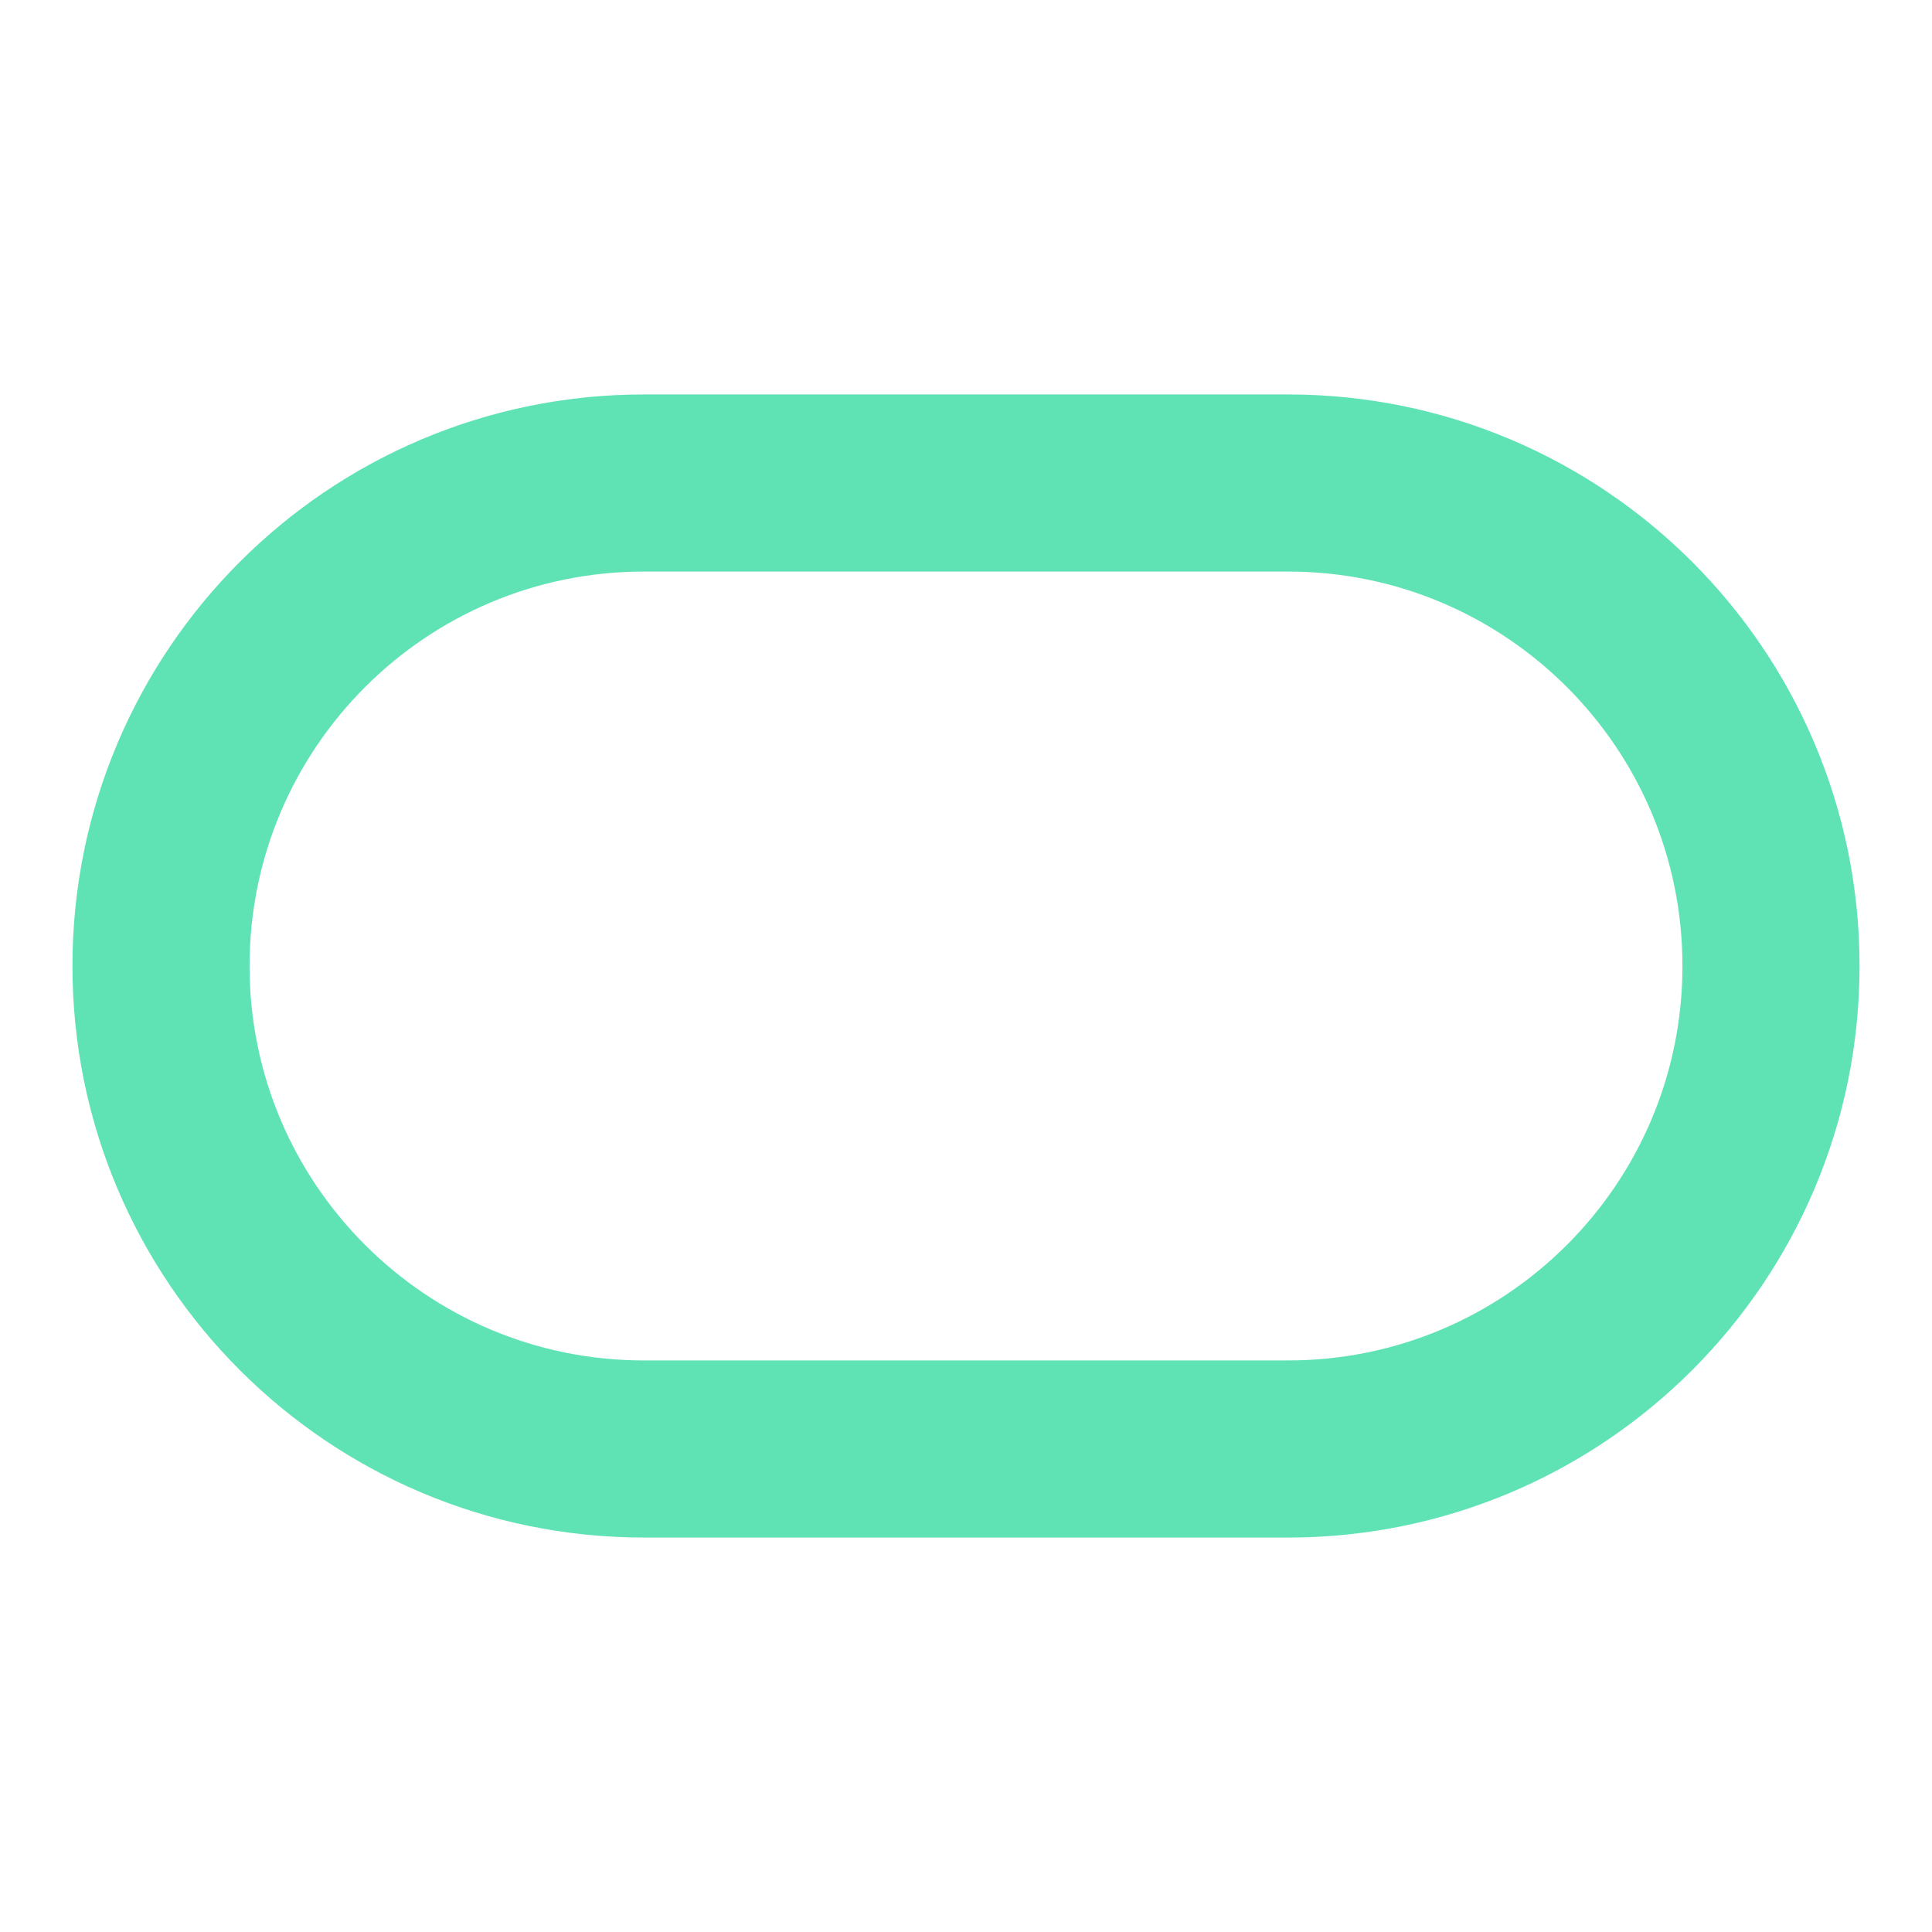
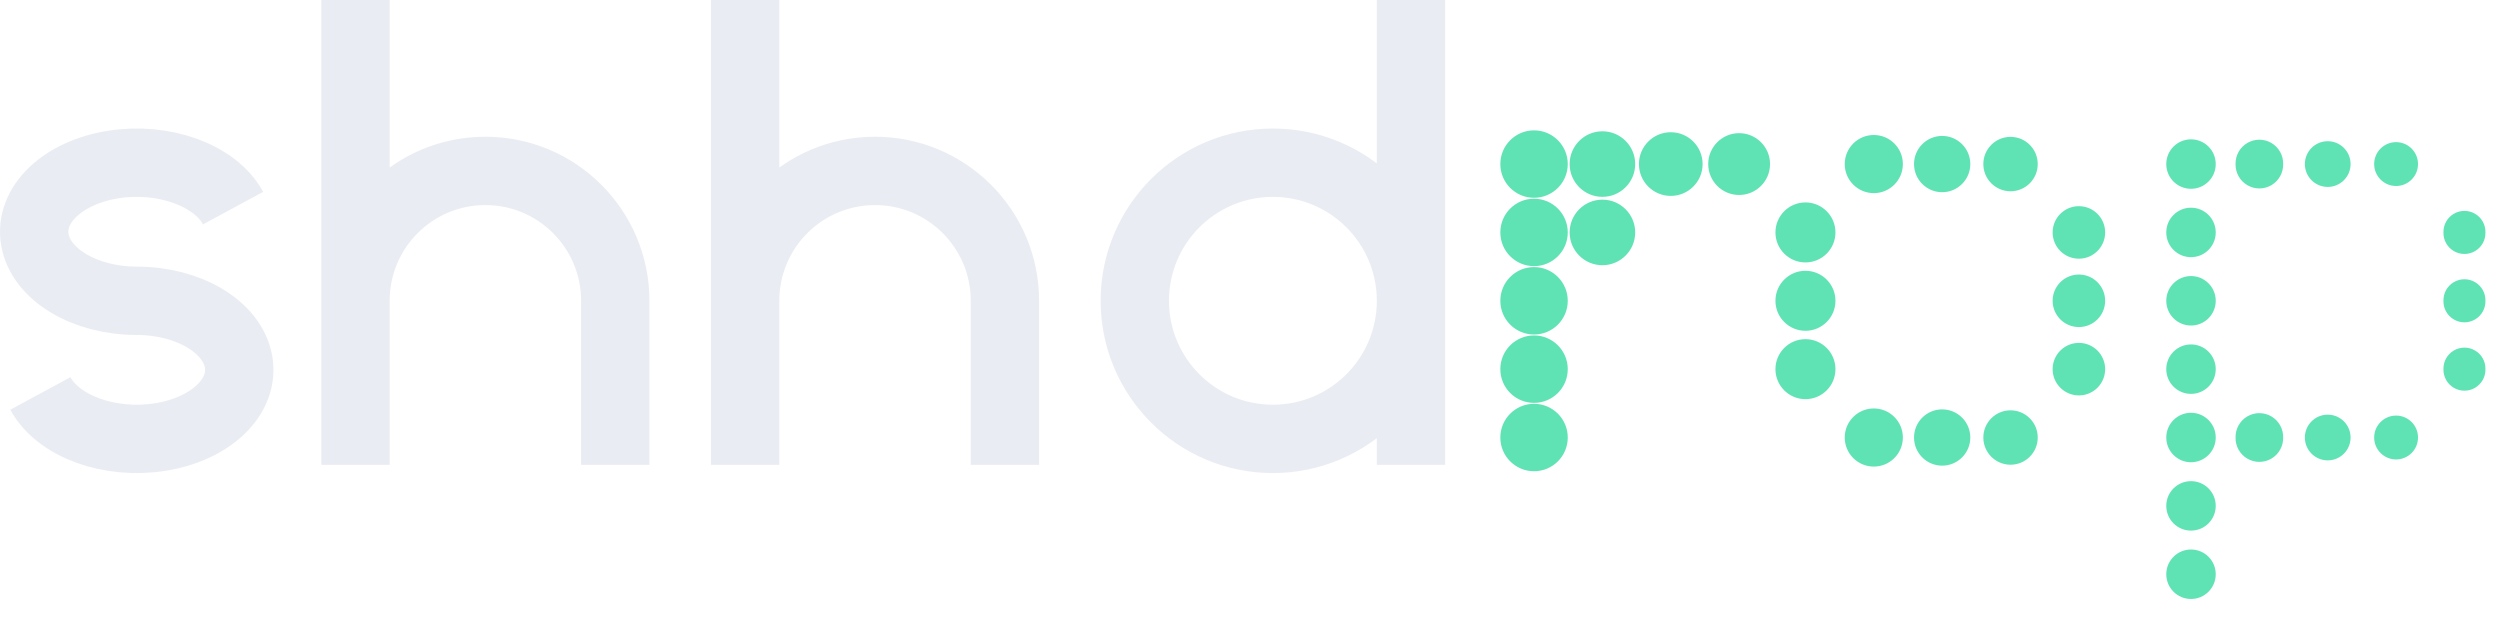
- <svg xmlns="http://www.w3.org/2000/svg" viewBox="0 0 24 24" width="24" height="24" fill="none">
-   <path d="M12 6H16A6 6 0 0 1 16 18H8A6 6 0 0 1 8 6H12" pathLength="100" stroke-dasharray="83.33 100" stroke="#5FE3B5" stroke-width="2.2" stroke-linecap="round" />
+ <svg xmlns="http://www.w3.org/2000/svg" viewBox="0 -34 182.85 45.7" role="img" aria-label="Shhdrop">
+   <path d="M17.048 -18.777A7.5 5.05 0 1 0 10 -12A7.5 5.05 0 1 1 2.952 -5.223M26 -34V0M26 -12A9.5 9.5 0 0 1 45 -12V0M54.5 -34V0M54.5 -12A9.5 9.5 0 0 1 73.5 -12V0M83 -12A10.1 10.1 0 1 1 103.2 -12A10.1 10.1 0 1 1 83 -12M103.2 -34V0" fill="none" stroke="#E9ECF2" stroke-width="5" />
+   <path d="M109.734 -22a2.466 2.466 0 1 0 4.932 0a2.466 2.466 0 1 0 -4.932 0M109.734 -17a2.466 2.466 0 1 0 4.932 0a2.466 2.466 0 1 0 -4.932 0M109.734 -12a2.466 2.466 0 1 0 4.932 0a2.466 2.466 0 1 0 -4.932 0M109.734 -7a2.466 2.466 0 1 0 4.932 0a2.466 2.466 0 1 0 -4.932 0M109.734 -2a2.466 2.466 0 1 0 4.932 0a2.466 2.466 0 1 0 -4.932 0M114.803 -22a2.397 2.397 0 1 0 4.795 0a2.397 2.397 0 1 0 -4.795 0M114.803 -17a2.397 2.397 0 1 0 4.795 0a2.397 2.397 0 1 0 -4.795 0M119.871 -22a2.329 2.329 0 1 0 4.658 0a2.329 2.329 0 1 0 -4.658 0M124.939 -22a2.261 2.261 0 1 0 4.522 0a2.261 2.261 0 1 0 -4.522 0M129.856 -17a2.194 2.194 0 1 0 4.389 0a2.194 2.194 0 1 0 -4.389 0M129.856 -12a2.194 2.194 0 1 0 4.389 0a2.194 2.194 0 1 0 -4.389 0M129.856 -7a2.194 2.194 0 1 0 4.389 0a2.194 2.194 0 1 0 -4.389 0M134.924 -22a2.126 2.126 0 1 0 4.252 0a2.126 2.126 0 1 0 -4.252 0M134.924 -2a2.126 2.126 0 1 0 4.252 0a2.126 2.126 0 1 0 -4.252 0M139.992 -22a2.058 2.058 0 1 0 4.116 0a2.058 2.058 0 1 0 -4.116 0M139.992 -2a2.058 2.058 0 1 0 4.116 0a2.058 2.058 0 1 0 -4.116 0M145.061 -22a1.989 1.989 0 1 0 3.979 0a1.989 1.989 0 1 0 -3.979 0M145.061 -2a1.989 1.989 0 1 0 3.979 0a1.989 1.989 0 1 0 -3.979 0M150.129 -17a1.921 1.921 0 1 0 3.842 0a1.921 1.921 0 1 0 -3.842 0M150.129 -12a1.921 1.921 0 1 0 3.842 0a1.921 1.921 0 1 0 -3.842 0M150.129 -7a1.921 1.921 0 1 0 3.842 0a1.921 1.921 0 1 0 -3.842 0M158.441 -22a1.809 1.809 0 1 0 3.618 0a1.809 1.809 0 1 0 -3.618 0M158.441 -17a1.809 1.809 0 1 0 3.618 0a1.809 1.809 0 1 0 -3.618 0M158.441 -12a1.809 1.809 0 1 0 3.618 0a1.809 1.809 0 1 0 -3.618 0M158.441 -7a1.809 1.809 0 1 0 3.618 0a1.809 1.809 0 1 0 -3.618 0M158.441 -2a1.809 1.809 0 1 0 3.618 0a1.809 1.809 0 1 0 -3.618 0M158.441 3a1.809 1.809 0 1 0 3.618 0a1.809 1.809 0 1 0 -3.618 0M158.441 8a1.809 1.809 0 1 0 3.618 0a1.809 1.809 0 1 0 -3.618 0M163.509 -22a1.741 1.741 0 1 0 3.481 0a1.741 1.741 0 1 0 -3.481 0M163.509 -2a1.741 1.741 0 1 0 3.481 0a1.741 1.741 0 1 0 -3.481 0M168.578 -22a1.672 1.672 0 1 0 3.344 0a1.672 1.672 0 1 0 -3.344 0M168.578 -2a1.672 1.672 0 1 0 3.344 0a1.672 1.672 0 1 0 -3.344 0M173.646 -22a1.604 1.604 0 1 0 3.208 0a1.604 1.604 0 1 0 -3.208 0M173.646 -2a1.604 1.604 0 1 0 3.208 0a1.604 1.604 0 1 0 -3.208 0M178.714 -17a1.536 1.536 0 1 0 3.071 0a1.536 1.536 0 1 0 -3.071 0M178.714 -12a1.536 1.536 0 1 0 3.071 0a1.536 1.536 0 1 0 -3.071 0M178.714 -7a1.536 1.536 0 1 0 3.071 0a1.536 1.536 0 1 0 -3.071 0" fill="#5FE3B5" />
</svg>
